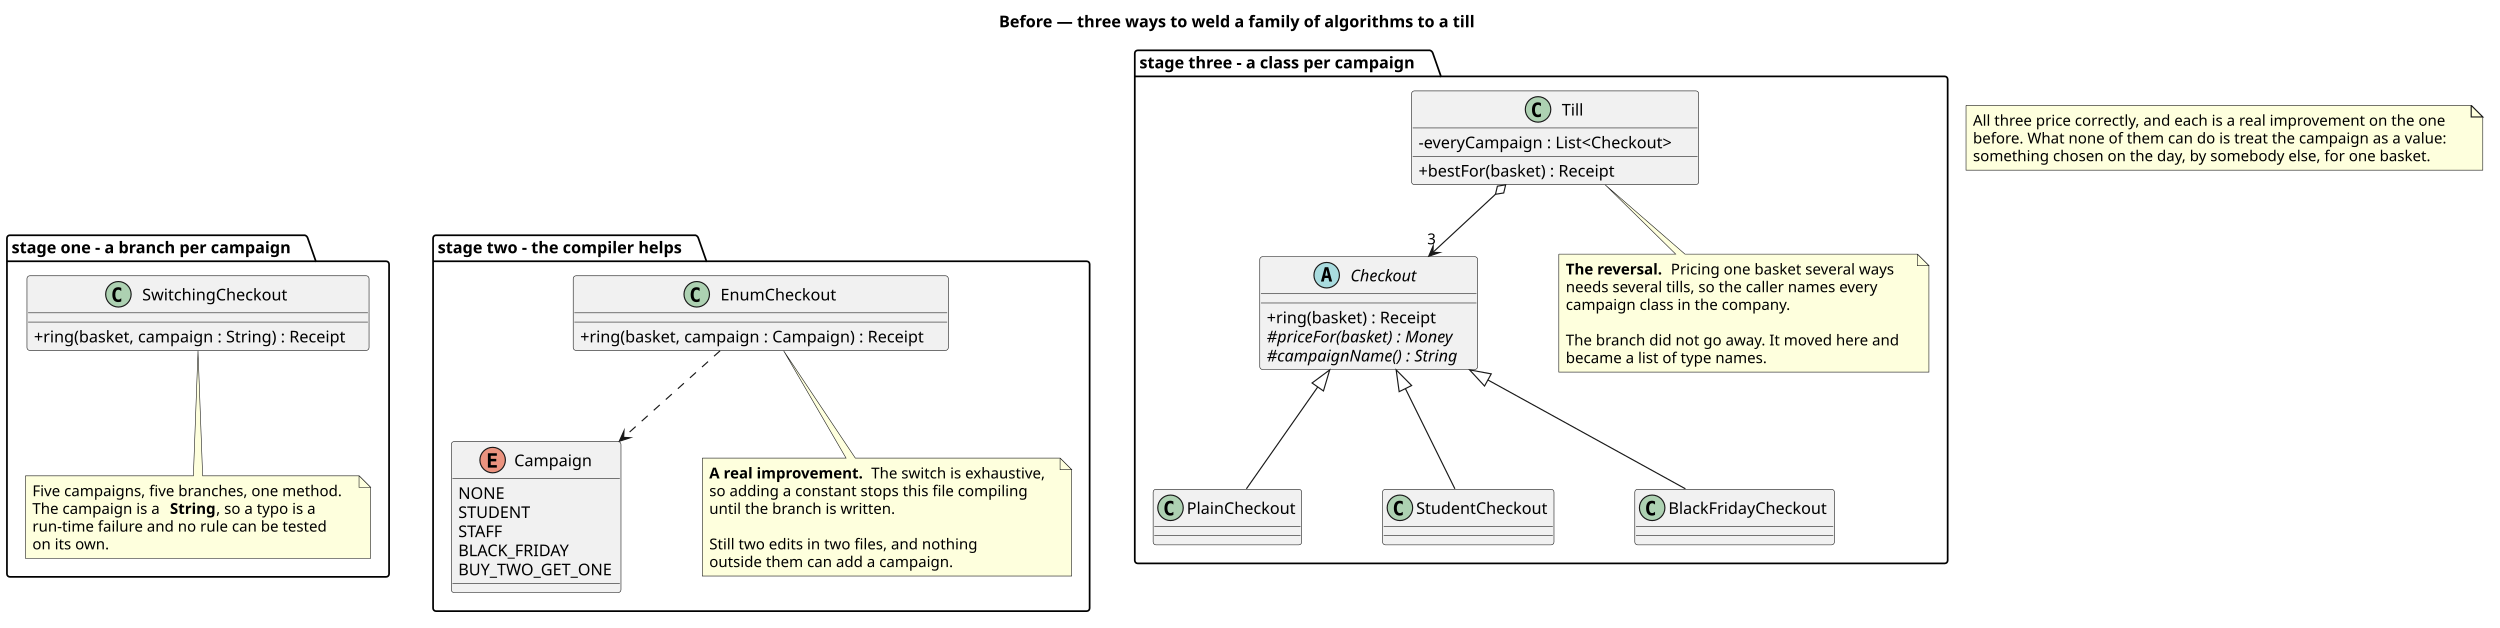
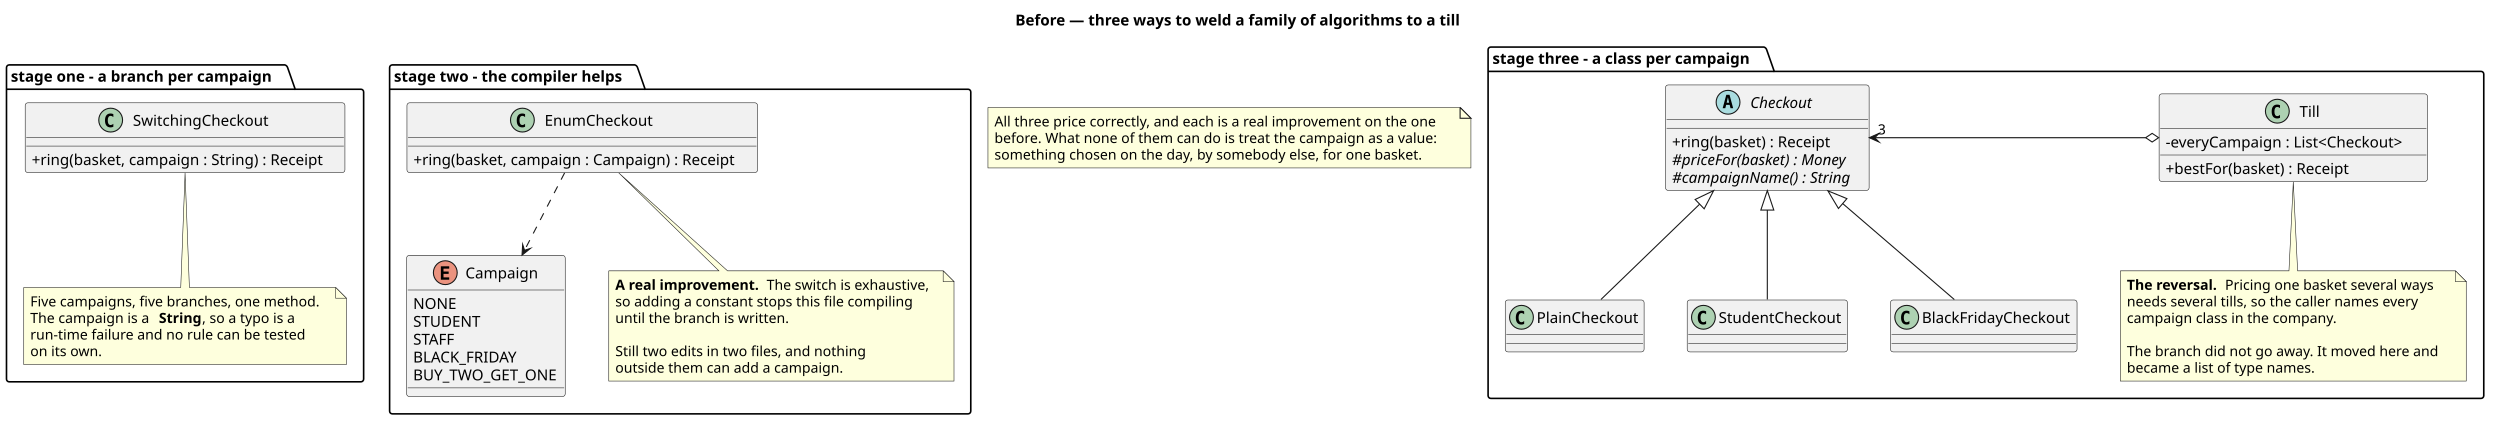
- <svg xmlns="http://www.w3.org/2000/svg" contentStyleType="text/css" data-diagram-type="CLASS" height="542px" preserveAspectRatio="none" style="width:2159px;height:542px;background:#FFFFFF;" version="1.1" viewBox="0 0 2159 542" width="2159px" zoomAndPan="magnify">
+ <svg xmlns="http://www.w3.org/2000/svg" contentStyleType="text/css" data-diagram-type="CLASS" height="397px" preserveAspectRatio="none" style="width:2310px;height:397px;background:#FFFFFF;" version="1.1" viewBox="0 0 2310 397" width="2310px" zoomAndPan="magnify">
  <defs />
  <g>
    <g class="title" data-source-line="11">
-       <text fill="#000000" font-family="sans-serif" font-size="14" font-weight="700" lengthAdjust="spacing" textLength="426.727" x="862.704" y="23.535">Before — three ways to weld a family of algorithms to a till</text>
+       <text fill="#000000" font-family="sans-serif" font-size="14" font-weight="700" lengthAdjust="spacing" textLength="426.727" x="938.137" y="23.535">Before — three ways to weld a family of algorithms to a till</text>
    </g>
    <g class="cluster" data-qualified-name="stage one - a branch per campaign" data-source-line="13" id="ent0001">
-       <path d="M8.5,203.148 L263.257,203.148 A3.75,3.75 0 0 1 265.757,205.648 L272.757,225.637 L333.5,225.637 A2.5,2.5 0 0 1 336,228.137 L336,495.668 A2.5,2.5 0 0 1 333.5,498.168 L8.5,498.168 A2.5,2.5 0 0 1 6,495.668 L6,205.648 A2.5,2.5 0 0 1 8.5,203.148" fill="none" style="stroke:#000000;stroke-width:1.5;" />
-       <line style="stroke:#000000;stroke-width:1.5;" x1="6" x2="272.757" y1="225.637" y2="225.637" />
-       <text fill="#000000" font-family="sans-serif" font-size="14" font-weight="700" lengthAdjust="spacing" textLength="253.757" x="10" y="218.683">stage one - a branch per campaign</text>
+       <path d="M8.5,59.978 L263.257,59.978 A3.75,3.75 0 0 1 265.757,62.478 L272.757,82.467 L333.5,82.467 A2.5,2.5 0 0 1 336,84.967 L336,350.298 A2.5,2.5 0 0 1 333.5,352.798 L8.5,352.798 A2.5,2.5 0 0 1 6,350.298 L6,62.478 A2.5,2.5 0 0 1 8.5,59.978" fill="none" style="stroke:#000000;stroke-width:1.5;" />
+       <line style="stroke:#000000;stroke-width:1.5;" x1="6" x2="272.757" y1="82.467" y2="82.467" />
+       <text fill="#000000" font-family="sans-serif" font-size="14" font-weight="700" lengthAdjust="spacing" textLength="253.757" x="10" y="75.513">stage one - a branch per campaign</text>
    </g>
    <g class="cluster" data-qualified-name="stage two - the compiler helps" data-source-line="25" id="ent0006">
-       <path d="M376.5,203.148 L600.598,203.148 A3.75,3.75 0 0 1 603.098,205.648 L610.098,225.637 L938.5,225.637 A2.5,2.5 0 0 1 941,228.137 L941,525.268 A2.5,2.5 0 0 1 938.5,527.768 L376.5,527.768 A2.5,2.5 0 0 1 374,525.268 L374,205.648 A2.5,2.5 0 0 1 376.5,203.148" fill="none" style="stroke:#000000;stroke-width:1.5;" />
-       <line style="stroke:#000000;stroke-width:1.5;" x1="374" x2="610.098" y1="225.637" y2="225.637" />
-       <text fill="#000000" font-family="sans-serif" font-size="14" font-weight="700" lengthAdjust="spacing" textLength="223.098" x="378" y="218.683">stage two - the compiler helps</text>
+       <path d="M362.5,59.978 L586.598,59.978 A3.75,3.75 0 0 1 589.098,62.478 L596.098,82.467 L894.5,82.467 A2.5,2.5 0 0 1 897,84.967 L897,379.898 A2.5,2.5 0 0 1 894.5,382.398 L362.5,382.398 A2.5,2.5 0 0 1 360,379.898 L360,62.478 A2.5,2.5 0 0 1 362.5,59.978" fill="none" style="stroke:#000000;stroke-width:1.5;" />
+       <line style="stroke:#000000;stroke-width:1.5;" x1="360" x2="596.098" y1="82.467" y2="82.467" />
+       <text fill="#000000" font-family="sans-serif" font-size="14" font-weight="700" lengthAdjust="spacing" textLength="223.098" x="364" y="75.513">stage two - the compiler helps</text>
    </g>
    <g class="cluster" data-qualified-name="stage three - a class per campaign" data-source-line="46" id="ent0012">
-       <path d="M982.5,43.488 L1234.912,43.488 A3.75,3.75 0 0 1 1237.412,45.988 L1244.412,65.977 L1679.5,65.977 A2.5,2.5 0 0 1 1682,68.477 L1682,484.048 A2.5,2.5 0 0 1 1679.5,486.548 L982.5,486.548 A2.5,2.5 0 0 1 980,484.048 L980,45.988 A2.5,2.5 0 0 1 982.5,43.488" fill="none" style="stroke:#000000;stroke-width:1.5;" />
-       <line style="stroke:#000000;stroke-width:1.5;" x1="980" x2="1244.412" y1="65.977" y2="65.977" />
-       <text fill="#000000" font-family="sans-serif" font-size="14" font-weight="700" lengthAdjust="spacing" textLength="251.412" x="984" y="59.023">stage three - a class per campaign</text>
+       <path d="M1377.5,43.488 L1629.912,43.488 A3.75,3.75 0 0 1 1632.412,45.988 L1639.412,65.977 L2292.5,65.977 A2.5,2.5 0 0 1 2295,68.477 L2295,365.608 A2.5,2.5 0 0 1 2292.5,368.108 L1377.5,368.108 A2.5,2.5 0 0 1 1375,365.608 L1375,45.988 A2.5,2.5 0 0 1 1377.5,43.488" fill="none" style="stroke:#000000;stroke-width:1.5;" />
+       <line style="stroke:#000000;stroke-width:1.5;" x1="1375" x2="1639.412" y1="65.977" y2="65.977" />
+       <text fill="#000000" font-family="sans-serif" font-size="14" font-weight="700" lengthAdjust="spacing" textLength="251.412" x="1379" y="59.023">stage three - a class per campaign</text>
    </g>
    <g class="entity" data-qualified-name="stage one - a branch per campaign.SwitchingCheckout" data-source-line="14" id="ent0002">
-       <rect fill="#F1F1F1" height="64.488" rx="2.5" ry="2.5" style="stroke:#181818;stroke-width:0.5;" width="295.432" x="23.28" y="238.148" />
-       <ellipse cx="102.252" cy="254.148" fill="#ADD1B2" rx="11" ry="11" style="stroke:#181818;stroke-width:1;" />
-       <path d="M104.725,260.291 Q104.144,260.59 103.505,260.74 Q102.866,260.889 102.16,260.889 Q99.653,260.889 98.334,259.237 Q97.014,257.585 97.014,254.464 Q97.014,251.335 98.334,249.683 Q99.653,248.031 102.16,248.031 Q102.866,248.031 103.513,248.18 Q104.161,248.33 104.725,248.629 L104.725,251.351 Q104.094,250.77 103.501,250.501 Q102.907,250.231 102.277,250.231 Q100.932,250.231 100.247,251.298 Q99.562,252.364 99.562,254.464 Q99.562,256.556 100.247,257.623 Q100.932,258.689 102.277,258.689 Q102.907,258.689 103.501,258.42 Q104.094,258.15 104.725,257.569 Z " fill="#000000" />
-       <text fill="#000000" font-family="sans-serif" font-size="14" lengthAdjust="spacing" textLength="128.987" x="122.752" y="259.439">SwitchingCheckout</text>
-       <line style="stroke:#181818;stroke-width:0.5;" x1="24.28" x2="317.712" y1="270.148" y2="270.148" />
-       <line style="stroke:#181818;stroke-width:0.5;" x1="24.28" x2="317.712" y1="278.148" y2="278.148" />
-       <text fill="#000000" font-family="sans-serif" font-size="14" lengthAdjust="spacing" textLength="283.432" x="29.28" y="295.683">+ring(basket, campaign : String) : Receipt</text>
+       <rect fill="#F1F1F1" height="64.488" rx="2.5" ry="2.5" style="stroke:#181818;stroke-width:0.5;" width="295.432" x="23.28" y="94.978" />
+       <ellipse cx="102.252" cy="110.978" fill="#ADD1B2" rx="11" ry="11" style="stroke:#181818;stroke-width:1;" />
+       <path d="M104.725,117.121 Q104.144,117.42 103.505,117.57 Q102.866,117.719 102.16,117.719 Q99.653,117.719 98.334,116.067 Q97.014,114.415 97.014,111.294 Q97.014,108.165 98.334,106.513 Q99.653,104.861 102.16,104.861 Q102.866,104.861 103.513,105.01 Q104.161,105.16 104.725,105.459 L104.725,108.181 Q104.094,107.6 103.501,107.331 Q102.907,107.061 102.277,107.061 Q100.932,107.061 100.247,108.127 Q99.562,109.194 99.562,111.294 Q99.562,113.386 100.247,114.453 Q100.932,115.519 102.277,115.519 Q102.907,115.519 103.501,115.249 Q104.094,114.98 104.725,114.399 Z " fill="#000000" />
+       <text fill="#000000" font-family="sans-serif" font-size="14" lengthAdjust="spacing" textLength="128.987" x="122.752" y="116.269">SwitchingCheckout</text>
+       <line style="stroke:#181818;stroke-width:0.5;" x1="24.28" x2="317.712" y1="126.978" y2="126.978" />
+       <line style="stroke:#181818;stroke-width:0.5;" x1="24.28" x2="317.712" y1="134.978" y2="134.978" />
+       <text fill="#000000" font-family="sans-serif" font-size="14" lengthAdjust="spacing" textLength="283.432" x="29.28" y="152.513">+ring(basket, campaign : String) : Receipt</text>
    </g>
    <g class="entity" data-qualified-name="stage one - a branch per campaign.GMN3" data-source-line="18" id="ent0004">
-       <path d="M21.94,410.928 L21.94,482.171 A0,0 0 0 0 21.94,482.171 L320.066,482.171 A0,0 0 0 0 320.066,482.171 L320.066,420.928 L310.066,410.928 L175,410.928 L171,302.928 L167,410.928 L21.94,410.928 A0,0 0 0 0 21.94,410.928" fill="#FEFFDD" style="stroke:#181818;stroke-width:0.5;" />
-       <path d="M310.066,410.928 L310.066,420.928 L320.066,420.928 L310.066,410.928" fill="#FEFFDD" style="stroke:#181818;stroke-width:0.5;" />
-       <text fill="#000000" font-family="sans-serif" font-size="13" lengthAdjust="spacing" textLength="277.126" x="27.94" y="428.497">Five campaigns, five branches, one method.</text>
-       <text fill="#000000" font-family="sans-serif" font-size="13" lengthAdjust="spacing" textLength="114.702" x="27.94" y="443.807">The campaign is a</text>
-       <text fill="#000000" font-family="sans-serif" font-size="13" font-weight="700" lengthAdjust="spacing" textLength="39.946" x="146.755" y="443.807">String</text>
-       <text fill="#000000" font-family="sans-serif" font-size="13" lengthAdjust="spacing" textLength="91.857" x="186.701" y="443.807">, so a typo is a</text>
-       <text fill="#000000" font-family="sans-serif" font-size="13" lengthAdjust="spacing" textLength="266.094" x="27.94" y="459.118">run-time failure and no rule can be tested</text>
-       <text fill="#000000" font-family="sans-serif" font-size="13" lengthAdjust="spacing" textLength="69.71" x="27.94" y="474.428">on its own.</text>
+       <path d="M21.94,265.558 L21.94,336.8 A0,0 0 0 0 21.94,336.8 L320.066,336.8 A0,0 0 0 0 320.066,336.8 L320.066,275.558 L310.066,265.558 L175,265.558 L171,159.768 L167,265.558 L21.94,265.558 A0,0 0 0 0 21.94,265.558" fill="#FEFFDD" style="stroke:#181818;stroke-width:0.5;" />
+       <path d="M310.066,265.558 L310.066,275.558 L320.066,275.558 L310.066,265.558" fill="#FEFFDD" style="stroke:#181818;stroke-width:0.5;" />
+       <text fill="#000000" font-family="sans-serif" font-size="13" lengthAdjust="spacing" textLength="277.126" x="27.94" y="283.127">Five campaigns, five branches, one method.</text>
+       <text fill="#000000" font-family="sans-serif" font-size="13" lengthAdjust="spacing" textLength="114.702" x="27.94" y="298.437">The campaign is a</text>
+       <text fill="#000000" font-family="sans-serif" font-size="13" font-weight="700" lengthAdjust="spacing" textLength="39.946" x="146.755" y="298.437">String</text>
+       <text fill="#000000" font-family="sans-serif" font-size="13" lengthAdjust="spacing" textLength="91.857" x="186.701" y="298.437">, so a typo is a</text>
+       <text fill="#000000" font-family="sans-serif" font-size="13" lengthAdjust="spacing" textLength="266.094" x="27.94" y="313.748">run-time failure and no rule can be tested</text>
+       <text fill="#000000" font-family="sans-serif" font-size="13" lengthAdjust="spacing" textLength="69.71" x="27.94" y="329.058">on its own.</text>
    </g>
    <g class="entity" data-qualified-name="stage two - the compiler helps.Campaign" data-source-line="26" id="ent0007">
-       <rect fill="#F1F1F1" height="130.441" rx="2.5" ry="2.5" style="stroke:#181818;stroke-width:0.5;" width="146.545" x="389.73" y="381.328" />
-       <ellipse cx="425.452" cy="397.328" fill="#EB937F" rx="11" ry="11" style="stroke:#181818;stroke-width:1;" />
-       <path d="M429.066,403.828 L421.346,403.828 L421.346,391.435 L429.066,391.435 L429.066,393.593 L423.795,393.593 L423.795,396.266 L428.568,396.266 L428.568,398.425 L423.795,398.425 L423.795,401.67 L429.066,401.67 Z " fill="#000000" />
-       <text fill="#000000" font-family="sans-serif" font-size="14" lengthAdjust="spacing" textLength="68.496" x="444.057" y="402.619">Campaign</text>
-       <line style="stroke:#181818;stroke-width:0.5;" x1="390.73" x2="535.275" y1="413.328" y2="413.328" />
-       <text fill="#000000" font-family="sans-serif" font-size="14" lengthAdjust="spacing" textLength="39.149" x="395.73" y="430.863">NONE</text>
-       <text fill="#000000" font-family="sans-serif" font-size="14" lengthAdjust="spacing" textLength="63.362" x="395.73" y="447.352">STUDENT</text>
-       <text fill="#000000" font-family="sans-serif" font-size="14" lengthAdjust="spacing" textLength="41.063" x="395.73" y="463.84">STAFF</text>
-       <text fill="#000000" font-family="sans-serif" font-size="14" lengthAdjust="spacing" textLength="100.263" x="395.73" y="480.328">BLACK_FRIDAY</text>
-       <text fill="#000000" font-family="sans-serif" font-size="14" lengthAdjust="spacing" textLength="134.545" x="395.73" y="496.817">BUY_TWO_GET_ONE</text>
-       <line style="stroke:#181818;stroke-width:0.5;" x1="390.73" x2="535.275" y1="503.77" y2="503.77" />
+       <rect fill="#F1F1F1" height="130.441" rx="2.5" ry="2.5" style="stroke:#181818;stroke-width:0.5;" width="146.545" x="375.73" y="235.958" />
+       <ellipse cx="411.452" cy="251.958" fill="#EB937F" rx="11" ry="11" style="stroke:#181818;stroke-width:1;" />
+       <path d="M415.066,258.458 L407.346,258.458 L407.346,246.065 L415.066,246.065 L415.066,248.223 L409.795,248.223 L409.795,250.896 L414.568,250.896 L414.568,253.054 L409.795,253.054 L409.795,256.3 L415.066,256.3 Z " fill="#000000" />
+       <text fill="#000000" font-family="sans-serif" font-size="14" lengthAdjust="spacing" textLength="68.496" x="430.057" y="257.249">Campaign</text>
+       <line style="stroke:#181818;stroke-width:0.5;" x1="376.73" x2="521.275" y1="267.958" y2="267.958" />
+       <text fill="#000000" font-family="sans-serif" font-size="14" lengthAdjust="spacing" textLength="39.149" x="381.73" y="285.493">NONE</text>
+       <text fill="#000000" font-family="sans-serif" font-size="14" lengthAdjust="spacing" textLength="63.362" x="381.73" y="301.982">STUDENT</text>
+       <text fill="#000000" font-family="sans-serif" font-size="14" lengthAdjust="spacing" textLength="41.063" x="381.73" y="318.47">STAFF</text>
+       <text fill="#000000" font-family="sans-serif" font-size="14" lengthAdjust="spacing" textLength="100.263" x="381.73" y="334.958">BLACK_FRIDAY</text>
+       <text fill="#000000" font-family="sans-serif" font-size="14" lengthAdjust="spacing" textLength="134.545" x="381.73" y="351.447">BUY_TWO_GET_ONE</text>
+       <line style="stroke:#181818;stroke-width:0.5;" x1="376.73" x2="521.275" y1="358.4" y2="358.4" />
    </g>
    <g class="entity" data-qualified-name="stage two - the compiler helps.EnumCheckout" data-source-line="33" id="ent0008">
-       <rect fill="#F1F1F1" height="64.488" rx="2.5" ry="2.5" style="stroke:#181818;stroke-width:0.5;" width="323.958" x="495.02" y="238.148" />
-       <ellipse cx="601.705" cy="254.148" fill="#ADD1B2" rx="11" ry="11" style="stroke:#181818;stroke-width:1;" />
-       <path d="M604.178,260.291 Q603.597,260.59 602.958,260.74 Q602.319,260.889 601.613,260.889 Q599.106,260.889 597.787,259.237 Q596.467,257.585 596.467,254.464 Q596.467,251.335 597.787,249.683 Q599.106,248.031 601.613,248.031 Q602.319,248.031 602.966,248.18 Q603.614,248.33 604.178,248.629 L604.178,251.351 Q603.547,250.77 602.954,250.501 Q602.36,250.231 601.73,250.231 Q600.385,250.231 599.7,251.298 Q599.015,252.364 599.015,254.464 Q599.015,256.556 599.7,257.623 Q600.385,258.689 601.73,258.689 Q602.36,258.689 602.954,258.42 Q603.547,258.15 604.178,257.569 Z " fill="#000000" />
-       <text fill="#000000" font-family="sans-serif" font-size="14" lengthAdjust="spacing" textLength="102.088" x="622.205" y="259.439">EnumCheckout</text>
-       <line style="stroke:#181818;stroke-width:0.5;" x1="496.02" x2="817.978" y1="270.148" y2="270.148" />
-       <line style="stroke:#181818;stroke-width:0.5;" x1="496.02" x2="817.978" y1="278.148" y2="278.148" />
-       <text fill="#000000" font-family="sans-serif" font-size="14" lengthAdjust="spacing" textLength="311.958" x="501.02" y="295.683">+ring(basket, campaign : Campaign) : Receipt</text>
+       <rect fill="#F1F1F1" height="64.488" rx="2.5" ry="2.5" style="stroke:#181818;stroke-width:0.5;" width="323.958" x="376.02" y="94.978" />
+       <ellipse cx="482.705" cy="110.978" fill="#ADD1B2" rx="11" ry="11" style="stroke:#181818;stroke-width:1;" />
+       <path d="M485.178,117.121 Q484.597,117.42 483.958,117.57 Q483.319,117.719 482.613,117.719 Q480.106,117.719 478.787,116.067 Q477.467,114.415 477.467,111.294 Q477.467,108.165 478.787,106.513 Q480.106,104.861 482.613,104.861 Q483.319,104.861 483.966,105.01 Q484.614,105.16 485.178,105.459 L485.178,108.181 Q484.547,107.6 483.954,107.331 Q483.36,107.061 482.729,107.061 Q481.385,107.061 480.7,108.127 Q480.015,109.194 480.015,111.294 Q480.015,113.386 480.7,114.453 Q481.385,115.519 482.729,115.519 Q483.36,115.519 483.954,115.249 Q484.547,114.98 485.178,114.399 Z " fill="#000000" />
+       <text fill="#000000" font-family="sans-serif" font-size="14" lengthAdjust="spacing" textLength="102.088" x="503.205" y="116.269">EnumCheckout</text>
+       <line style="stroke:#181818;stroke-width:0.5;" x1="377.02" x2="698.978" y1="126.978" y2="126.978" />
+       <line style="stroke:#181818;stroke-width:0.5;" x1="377.02" x2="698.978" y1="134.978" y2="134.978" />
+       <text fill="#000000" font-family="sans-serif" font-size="14" lengthAdjust="spacing" textLength="311.958" x="382.02" y="152.513">+ring(basket, campaign : Campaign) : Receipt</text>
    </g>
    <g class="entity" data-qualified-name="stage two - the compiler helps.GMN9" data-source-line="37" id="ent0010">
-       <path d="M606.5,395.618 L606.5,497.482 A0,0 0 0 0 606.5,497.482 L925.491,497.482 A0,0 0 0 0 925.491,497.482 L925.491,405.618 L915.491,395.618 L738.65,395.618 L676.74,302.928 L730.65,395.618 L606.5,395.618 A0,0 0 0 0 606.5,395.618" fill="#FEFFDD" style="stroke:#181818;stroke-width:0.5;" />
-       <path d="M915.491,395.618 L915.491,405.618 L925.491,405.618 L915.491,395.618" fill="#FEFFDD" style="stroke:#181818;stroke-width:0.5;" />
-       <text fill="#000000" font-family="sans-serif" font-size="13" font-weight="700" lengthAdjust="spacing" textLength="135.77" x="612.5" y="413.187">A real improvement.</text>
-       <text fill="#000000" font-family="sans-serif" font-size="13" lengthAdjust="spacing" textLength="158.107" x="752.383" y="413.187">The switch is exhaustive,</text>
-       <text fill="#000000" font-family="sans-serif" font-size="13" lengthAdjust="spacing" textLength="287.917" x="612.5" y="428.497">so adding a constant stops this file compiling</text>
-       <text fill="#000000" font-family="sans-serif" font-size="13" lengthAdjust="spacing" textLength="167.242" x="612.5" y="443.808">until the branch is written.</text>
-       <text fill="#000000" font-family="sans-serif" font-size="13" lengthAdjust="spacing" textLength="4.113" x="612.5" y="459.118"> </text>
-       <text fill="#000000" font-family="sans-serif" font-size="13" lengthAdjust="spacing" textLength="242.779" x="612.5" y="474.429">Still two edits in two files, and nothing</text>
-       <text fill="#000000" font-family="sans-serif" font-size="13" lengthAdjust="spacing" textLength="217.61" x="612.5" y="489.739">outside them can add a campaign.</text>
+       <path d="M562.5,250.248 L562.5,352.112 A0,0 0 0 0 562.5,352.112 L881.491,352.112 A0,0 0 0 0 881.491,352.112 L881.491,260.248 L871.491,250.248 L672.24,250.248 L571.75,159.768 L664.24,250.248 L562.5,250.248 A0,0 0 0 0 562.5,250.248" fill="#FEFFDD" style="stroke:#181818;stroke-width:0.5;" />
+       <path d="M871.491,250.248 L871.491,260.248 L881.491,260.248 L871.491,250.248" fill="#FEFFDD" style="stroke:#181818;stroke-width:0.5;" />
+       <text fill="#000000" font-family="sans-serif" font-size="13" font-weight="700" lengthAdjust="spacing" textLength="135.77" x="568.5" y="267.817">A real improvement.</text>
+       <text fill="#000000" font-family="sans-serif" font-size="13" lengthAdjust="spacing" textLength="158.107" x="708.383" y="267.817">The switch is exhaustive,</text>
+       <text fill="#000000" font-family="sans-serif" font-size="13" lengthAdjust="spacing" textLength="287.917" x="568.5" y="283.127">so adding a constant stops this file compiling</text>
+       <text fill="#000000" font-family="sans-serif" font-size="13" lengthAdjust="spacing" textLength="167.242" x="568.5" y="298.438">until the branch is written.</text>
+       <text fill="#000000" font-family="sans-serif" font-size="13" lengthAdjust="spacing" textLength="4.113" x="568.5" y="313.748"> </text>
+       <text fill="#000000" font-family="sans-serif" font-size="13" lengthAdjust="spacing" textLength="242.779" x="568.5" y="329.059">Still two edits in two files, and nothing</text>
+       <text fill="#000000" font-family="sans-serif" font-size="13" lengthAdjust="spacing" textLength="217.61" x="568.5" y="344.369">outside them can add a campaign.</text>
    </g>
    <g class="entity" data-qualified-name="stage three - a class per campaign.Checkout" data-source-line="47" id="ent0013">
-       <rect fill="#F1F1F1" height="97.465" rx="2.5" ry="2.5" style="stroke:#181818;stroke-width:0.5;" width="188.142" x="1087.93" y="221.658" />
-       <ellipse cx="1145.724" cy="237.658" fill="#A9DCDF" rx="11" ry="11" style="stroke:#181818;stroke-width:1;" />
-       <path d="M1145.588,233.006 L1144.434,238.078 L1146.75,238.078 Z M1144.094,230.765 L1147.09,230.765 L1150.435,243.158 L1147.987,243.158 L1147.223,240.095 L1143.944,240.095 L1143.197,243.158 L1140.748,243.158 Z " fill="#000000" />
-       <text fill="#000000" font-family="sans-serif" font-size="14" font-style="italic" lengthAdjust="spacing" textLength="64.053" x="1166.224" y="242.949">Checkout</text>
-       <line style="stroke:#181818;stroke-width:0.5;" x1="1088.93" x2="1275.072" y1="253.658" y2="253.658" />
-       <line style="stroke:#181818;stroke-width:0.5;" x1="1088.93" x2="1275.072" y1="261.658" y2="261.658" />
-       <text fill="#000000" font-family="sans-serif" font-size="14" lengthAdjust="spacing" textLength="155.333" x="1093.93" y="279.193">+ring(basket) : Receipt</text>
-       <text fill="#000000" font-family="sans-serif" font-size="14" font-style="italic" lengthAdjust="spacing" textLength="175.998" x="1093.93" y="295.682">#priceFor(basket) : Money</text>
-       <text fill="#000000" font-family="sans-serif" font-size="14" font-style="italic" lengthAdjust="spacing" textLength="176.142" x="1093.93" y="312.17">#campaignName() : String</text>
+       <rect fill="#F1F1F1" height="97.465" rx="2.5" ry="2.5" style="stroke:#181818;stroke-width:0.5;" width="188.142" x="1538.93" y="78.488" />
+       <ellipse cx="1596.724" cy="94.488" fill="#A9DCDF" rx="11" ry="11" style="stroke:#181818;stroke-width:1;" />
+       <path d="M1596.588,89.836 L1595.434,94.908 L1597.75,94.908 Z M1595.094,87.595 L1598.09,87.595 L1601.435,99.988 L1598.987,99.988 L1598.223,96.925 L1594.944,96.925 L1594.197,99.988 L1591.748,99.988 Z " fill="#000000" />
+       <text fill="#000000" font-family="sans-serif" font-size="14" font-style="italic" lengthAdjust="spacing" textLength="64.053" x="1617.224" y="99.779">Checkout</text>
+       <line style="stroke:#181818;stroke-width:0.5;" x1="1539.93" x2="1726.072" y1="110.488" y2="110.488" />
+       <line style="stroke:#181818;stroke-width:0.5;" x1="1539.93" x2="1726.072" y1="118.488" y2="118.488" />
+       <text fill="#000000" font-family="sans-serif" font-size="14" lengthAdjust="spacing" textLength="155.333" x="1544.93" y="136.023">+ring(basket) : Receipt</text>
+       <text fill="#000000" font-family="sans-serif" font-size="14" font-style="italic" lengthAdjust="spacing" textLength="175.998" x="1544.93" y="152.512">#priceFor(basket) : Money</text>
+       <text fill="#000000" font-family="sans-serif" font-size="14" font-style="italic" lengthAdjust="spacing" textLength="176.142" x="1544.93" y="169">#campaignName() : String</text>
    </g>
    <g class="entity" data-qualified-name="stage three - a class per campaign.PlainCheckout" data-source-line="52" id="ent0014">
-       <rect fill="#F1F1F1" height="48" rx="2.5" ry="2.5" style="stroke:#181818;stroke-width:0.5;" width="128.305" x="995.85" y="422.548" />
-       <ellipse cx="1010.85" cy="438.548" fill="#ADD1B2" rx="11" ry="11" style="stroke:#181818;stroke-width:1;" />
-       <path d="M1013.323,444.691 Q1012.742,444.99 1012.103,445.14 Q1011.464,445.289 1010.758,445.289 Q1008.251,445.289 1006.932,443.637 Q1005.612,441.985 1005.612,438.864 Q1005.612,435.735 1006.932,434.083 Q1008.251,432.431 1010.758,432.431 Q1011.464,432.431 1012.111,432.58 Q1012.759,432.73 1013.323,433.029 L1013.323,435.751 Q1012.692,435.17 1012.099,434.901 Q1011.505,434.631 1010.874,434.631 Q1009.53,434.631 1008.845,435.697 Q1008.16,436.764 1008.16,438.864 Q1008.16,440.956 1008.845,442.023 Q1009.53,443.089 1010.874,443.089 Q1011.505,443.089 1012.099,442.82 Q1012.692,442.55 1013.323,441.969 Z " fill="#000000" />
-       <text fill="#000000" font-family="sans-serif" font-size="14" lengthAdjust="spacing" textLength="96.305" x="1024.85" y="443.839">PlainCheckout</text>
-       <line style="stroke:#181818;stroke-width:0.5;" x1="996.85" x2="1123.155" y1="454.548" y2="454.548" />
-       <line style="stroke:#181818;stroke-width:0.5;" x1="996.85" x2="1123.155" y1="462.548" y2="462.548" />
+       <rect fill="#F1F1F1" height="48" rx="2.5" ry="2.5" style="stroke:#181818;stroke-width:0.5;" width="128.305" x="1390.85" y="277.178" />
+       <ellipse cx="1405.85" cy="293.178" fill="#ADD1B2" rx="11" ry="11" style="stroke:#181818;stroke-width:1;" />
+       <path d="M1408.323,299.321 Q1407.742,299.62 1407.103,299.77 Q1406.464,299.919 1405.758,299.919 Q1403.251,299.919 1401.931,298.267 Q1400.612,296.615 1400.612,293.494 Q1400.612,290.365 1401.931,288.713 Q1403.251,287.061 1405.758,287.061 Q1406.464,287.061 1407.111,287.211 Q1407.759,287.36 1408.323,287.659 L1408.323,290.381 Q1407.692,289.8 1407.099,289.531 Q1406.505,289.261 1405.874,289.261 Q1404.53,289.261 1403.845,290.327 Q1403.16,291.394 1403.16,293.494 Q1403.16,295.586 1403.845,296.653 Q1404.53,297.719 1405.874,297.719 Q1406.505,297.719 1407.099,297.45 Q1407.692,297.18 1408.323,296.599 Z " fill="#000000" />
+       <text fill="#000000" font-family="sans-serif" font-size="14" lengthAdjust="spacing" textLength="96.305" x="1419.85" y="298.469">PlainCheckout</text>
+       <line style="stroke:#181818;stroke-width:0.5;" x1="1391.85" x2="1518.155" y1="309.178" y2="309.178" />
+       <line style="stroke:#181818;stroke-width:0.5;" x1="1391.85" x2="1518.155" y1="317.178" y2="317.178" />
    </g>
    <g class="entity" data-qualified-name="stage three - a class per campaign.StudentCheckout" data-source-line="53" id="ent0015">
-       <rect fill="#F1F1F1" height="48" rx="2.5" ry="2.5" style="stroke:#181818;stroke-width:0.5;" width="148.054" x="1193.97" y="422.548" />
-       <ellipse cx="1208.97" cy="438.548" fill="#ADD1B2" rx="11" ry="11" style="stroke:#181818;stroke-width:1;" />
-       <path d="M1211.443,444.691 Q1210.862,444.99 1210.223,445.14 Q1209.584,445.289 1208.878,445.289 Q1206.371,445.289 1205.052,443.637 Q1203.732,441.985 1203.732,438.864 Q1203.732,435.735 1205.052,434.083 Q1206.371,432.431 1208.878,432.431 Q1209.584,432.431 1210.231,432.58 Q1210.879,432.73 1211.443,433.029 L1211.443,435.751 Q1210.812,435.17 1210.219,434.901 Q1209.625,434.631 1208.994,434.631 Q1207.65,434.631 1206.965,435.697 Q1206.28,436.764 1206.28,438.864 Q1206.28,440.956 1206.965,442.023 Q1207.65,443.089 1208.994,443.089 Q1209.625,443.089 1210.219,442.82 Q1210.812,442.55 1211.443,441.969 Z " fill="#000000" />
-       <text fill="#000000" font-family="sans-serif" font-size="14" lengthAdjust="spacing" textLength="116.054" x="1222.97" y="443.839">StudentCheckout</text>
-       <line style="stroke:#181818;stroke-width:0.5;" x1="1194.97" x2="1341.024" y1="454.548" y2="454.548" />
-       <line style="stroke:#181818;stroke-width:0.5;" x1="1194.97" x2="1341.024" y1="462.548" y2="462.548" />
+       <rect fill="#F1F1F1" height="48" rx="2.5" ry="2.5" style="stroke:#181818;stroke-width:0.5;" width="148.054" x="1558.97" y="277.178" />
+       <ellipse cx="1573.97" cy="293.178" fill="#ADD1B2" rx="11" ry="11" style="stroke:#181818;stroke-width:1;" />
+       <path d="M1576.443,299.321 Q1575.862,299.62 1575.223,299.77 Q1574.584,299.919 1573.878,299.919 Q1571.371,299.919 1570.052,298.267 Q1568.732,296.615 1568.732,293.494 Q1568.732,290.365 1570.052,288.713 Q1571.371,287.061 1573.878,287.061 Q1574.584,287.061 1575.231,287.211 Q1575.879,287.36 1576.443,287.659 L1576.443,290.381 Q1575.812,289.8 1575.219,289.531 Q1574.625,289.261 1573.994,289.261 Q1572.65,289.261 1571.965,290.327 Q1571.28,291.394 1571.28,293.494 Q1571.28,295.586 1571.965,296.653 Q1572.65,297.719 1573.994,297.719 Q1574.625,297.719 1575.219,297.45 Q1575.812,297.18 1576.443,296.599 Z " fill="#000000" />
+       <text fill="#000000" font-family="sans-serif" font-size="14" lengthAdjust="spacing" textLength="116.054" x="1587.97" y="298.469">StudentCheckout</text>
+       <line style="stroke:#181818;stroke-width:0.5;" x1="1559.97" x2="1706.024" y1="309.178" y2="309.178" />
+       <line style="stroke:#181818;stroke-width:0.5;" x1="1559.97" x2="1706.024" y1="317.178" y2="317.178" />
    </g>
    <g class="entity" data-qualified-name="stage three - a class per campaign.BlackFridayCheckout" data-source-line="54" id="ent0016">
-       <rect fill="#F1F1F1" height="48" rx="2.5" ry="2.5" style="stroke:#181818;stroke-width:0.5;" width="172.376" x="1411.81" y="422.548" />
-       <ellipse cx="1426.81" cy="438.548" fill="#ADD1B2" rx="11" ry="11" style="stroke:#181818;stroke-width:1;" />
-       <path d="M1429.283,444.691 Q1428.702,444.99 1428.063,445.14 Q1427.424,445.289 1426.718,445.289 Q1424.211,445.289 1422.891,443.637 Q1421.572,441.985 1421.572,438.864 Q1421.572,435.735 1422.891,434.083 Q1424.211,432.431 1426.718,432.431 Q1427.424,432.431 1428.071,432.58 Q1428.719,432.73 1429.283,433.029 L1429.283,435.751 Q1428.652,435.17 1428.059,434.901 Q1427.465,434.631 1426.834,434.631 Q1425.49,434.631 1424.805,435.697 Q1424.12,436.764 1424.12,438.864 Q1424.12,440.956 1424.805,442.023 Q1425.49,443.089 1426.834,443.089 Q1427.465,443.089 1428.059,442.82 Q1428.652,442.55 1429.283,441.969 Z " fill="#000000" />
-       <text fill="#000000" font-family="sans-serif" font-size="14" lengthAdjust="spacing" textLength="140.376" x="1440.81" y="443.839">BlackFridayCheckout</text>
-       <line style="stroke:#181818;stroke-width:0.5;" x1="1412.81" x2="1583.186" y1="454.548" y2="454.548" />
-       <line style="stroke:#181818;stroke-width:0.5;" x1="1412.81" x2="1583.186" y1="462.548" y2="462.548" />
+       <rect fill="#F1F1F1" height="48" rx="2.5" ry="2.5" style="stroke:#181818;stroke-width:0.5;" width="172.376" x="1746.81" y="277.178" />
+       <ellipse cx="1761.81" cy="293.178" fill="#ADD1B2" rx="11" ry="11" style="stroke:#181818;stroke-width:1;" />
+       <path d="M1764.283,299.321 Q1763.702,299.62 1763.063,299.77 Q1762.424,299.919 1761.718,299.919 Q1759.211,299.919 1757.891,298.267 Q1756.572,296.615 1756.572,293.494 Q1756.572,290.365 1757.891,288.713 Q1759.211,287.061 1761.718,287.061 Q1762.424,287.061 1763.071,287.211 Q1763.719,287.36 1764.283,287.659 L1764.283,290.381 Q1763.652,289.8 1763.059,289.531 Q1762.465,289.261 1761.834,289.261 Q1760.49,289.261 1759.805,290.327 Q1759.12,291.394 1759.12,293.494 Q1759.12,295.586 1759.805,296.653 Q1760.49,297.719 1761.834,297.719 Q1762.465,297.719 1763.059,297.45 Q1763.652,297.18 1764.283,296.599 Z " fill="#000000" />
+       <text fill="#000000" font-family="sans-serif" font-size="14" lengthAdjust="spacing" textLength="140.376" x="1775.81" y="298.469">BlackFridayCheckout</text>
+       <line style="stroke:#181818;stroke-width:0.5;" x1="1747.81" x2="1918.186" y1="309.178" y2="309.178" />
+       <line style="stroke:#181818;stroke-width:0.5;" x1="1747.81" x2="1918.186" y1="317.178" y2="317.178" />
    </g>
-     <g class="entity" data-qualified-name="stage three - a class per campaign.Spacer1" data-source-line="57" id="ent0019">
-       <rect fill="none" height="42.488" rx="2.5" ry="2.5" style="stroke:none;stroke-width:0.5;" width="12" x="1654" y="425.308" />
-       <line style="stroke:none;stroke-width:0.5;" x1="1655" x2="1665" y1="451.797" y2="451.797" />
-       <line style="stroke:none;stroke-width:0.5;" x1="1655" x2="1665" y1="459.797" y2="459.797" />
+     <g class="entity" data-qualified-name="stage three - a class per campaign.Till" data-source-line="59" id="ent0020">
+       <rect fill="#F1F1F1" height="80.977" rx="2.5" ry="2.5" style="stroke:#181818;stroke-width:0.5;" width="247.97" x="1995.02" y="86.738" />
+       <ellipse cx="2104.258" cy="102.738" fill="#ADD1B2" rx="11" ry="11" style="stroke:#181818;stroke-width:1;" />
+       <path d="M2106.731,108.881 Q2106.15,109.18 2105.511,109.33 Q2104.872,109.479 2104.166,109.479 Q2101.66,109.479 2100.34,107.827 Q2099.02,106.175 2099.02,103.054 Q2099.02,99.925 2100.34,98.273 Q2101.66,96.621 2104.166,96.621 Q2104.872,96.621 2105.519,96.77 Q2106.167,96.92 2106.731,97.219 L2106.731,99.941 Q2106.101,99.36 2105.507,99.091 Q2104.914,98.821 2104.283,98.821 Q2102.938,98.821 2102.253,99.888 Q2101.568,100.954 2101.568,103.054 Q2101.568,105.146 2102.253,106.213 Q2102.938,107.279 2104.283,107.279 Q2104.914,107.279 2105.507,107.01 Q2106.101,106.74 2106.731,106.159 Z " fill="#000000" />
+       <text fill="#000000" font-family="sans-serif" font-size="14" lengthAdjust="spacing" textLength="20.993" x="2124.758" y="108.029">Till</text>
+       <line style="stroke:#181818;stroke-width:0.5;" x1="1996.02" x2="2241.99" y1="118.738" y2="118.738" />
+       <text fill="#000000" font-family="sans-serif" font-size="14" lengthAdjust="spacing" textLength="235.97" x="2001.02" y="136.273">-everyCampaign : List&lt;Checkout&gt;</text>
+       <line style="stroke:#181818;stroke-width:0.5;" x1="1996.02" x2="2241.99" y1="143.227" y2="143.227" />
+       <text fill="#000000" font-family="sans-serif" font-size="14" lengthAdjust="spacing" textLength="178.958" x="2001.02" y="160.762">+bestFor(basket) : Receipt</text>
    </g>
-     <g class="entity" data-qualified-name="stage three - a class per campaign.Till" data-source-line="61" id="ent0022">
-       <rect fill="#F1F1F1" height="80.977" rx="2.5" ry="2.5" style="stroke:#181818;stroke-width:0.5;" width="247.97" x="1219.02" y="78.488" />
-       <ellipse cx="1328.258" cy="94.488" fill="#ADD1B2" rx="11" ry="11" style="stroke:#181818;stroke-width:1;" />
-       <path d="M1330.731,100.631 Q1330.15,100.93 1329.511,101.08 Q1328.872,101.229 1328.167,101.229 Q1325.66,101.229 1324.34,99.577 Q1323.02,97.925 1323.02,94.804 Q1323.02,91.675 1324.34,90.023 Q1325.66,88.371 1328.167,88.371 Q1328.872,88.371 1329.52,88.52 Q1330.167,88.67 1330.731,88.969 L1330.731,91.691 Q1330.101,91.11 1329.507,90.841 Q1328.914,90.571 1328.283,90.571 Q1326.938,90.571 1326.253,91.638 Q1325.568,92.704 1325.568,94.804 Q1325.568,96.896 1326.253,97.963 Q1326.938,99.029 1328.283,99.029 Q1328.914,99.029 1329.507,98.76 Q1330.101,98.49 1330.731,97.909 Z " fill="#000000" />
-       <text fill="#000000" font-family="sans-serif" font-size="14" lengthAdjust="spacing" textLength="20.993" x="1348.758" y="99.779">Till</text>
-       <line style="stroke:#181818;stroke-width:0.5;" x1="1220.02" x2="1465.99" y1="110.488" y2="110.488" />
-       <text fill="#000000" font-family="sans-serif" font-size="14" lengthAdjust="spacing" textLength="235.97" x="1225.02" y="128.023">-everyCampaign : List&lt;Checkout&gt;</text>
-       <line style="stroke:#181818;stroke-width:0.5;" x1="1220.02" x2="1465.99" y1="134.977" y2="134.977" />
-       <text fill="#000000" font-family="sans-serif" font-size="14" lengthAdjust="spacing" textLength="178.958" x="1225.02" y="152.512">+bestFor(basket) : Receipt</text>
+     <g class="entity" data-qualified-name="stage three - a class per campaign.GMN21" data-source-line="64" id="ent0022">
+       <path d="M1959.19,250.248 L1959.19,352.112 A0,0 0 0 0 1959.19,352.112 L2278.809,352.112 A0,0 0 0 0 2278.809,352.112 L2278.809,260.248 L2268.809,250.248 L2123,250.248 L2119,168.108 L2115,250.248 L1959.19,250.248 A0,0 0 0 0 1959.19,250.248" fill="#FEFFDD" style="stroke:#181818;stroke-width:0.5;" />
+       <path d="M2268.809,250.248 L2268.809,260.248 L2278.809,260.248 L2268.809,250.248" fill="#FEFFDD" style="stroke:#181818;stroke-width:0.5;" />
+       <text fill="#000000" font-family="sans-serif" font-size="13" font-weight="700" lengthAdjust="spacing" textLength="86.607" x="1965.19" y="267.817">The reversal.</text>
+       <text fill="#000000" font-family="sans-serif" font-size="13" lengthAdjust="spacing" textLength="199.005" x="2055.911" y="267.817">Pricing one basket several ways</text>
+       <text fill="#000000" font-family="sans-serif" font-size="13" lengthAdjust="spacing" textLength="280.408" x="1965.19" y="283.127">needs several tills, so the caller names every</text>
+       <text fill="#000000" font-family="sans-serif" font-size="13" lengthAdjust="spacing" textLength="201.684" x="1965.19" y="298.438">campaign class in the company.</text>
+       <text fill="#000000" font-family="sans-serif" font-size="13" lengthAdjust="spacing" textLength="4.113" x="1965.19" y="313.748"> </text>
+       <text fill="#000000" font-family="sans-serif" font-size="13" lengthAdjust="spacing" textLength="298.619" x="1965.19" y="329.059">The branch did not go away. It moved here and</text>
+       <text fill="#000000" font-family="sans-serif" font-size="13" lengthAdjust="spacing" textLength="180.603" x="1965.19" y="344.369">became a list of type names.</text>
    </g>
-     <g class="entity" data-qualified-name="stage three - a class per campaign.GMN23" data-source-line="66" id="ent0024">
-       <path d="M1346.19,219.468 L1346.19,321.332 A0,0 0 0 0 1346.19,321.332 L1665.809,321.332 A0,0 0 0 0 1665.809,321.332 L1665.809,229.468 L1655.809,219.468 L1455.14,219.468 L1386.25,159.628 L1447.14,219.468 L1346.19,219.468 A0,0 0 0 0 1346.19,219.468" fill="#FEFFDD" style="stroke:#181818;stroke-width:0.5;" />
-       <path d="M1655.809,219.468 L1655.809,229.468 L1665.809,229.468 L1655.809,219.468" fill="#FEFFDD" style="stroke:#181818;stroke-width:0.5;" />
-       <text fill="#000000" font-family="sans-serif" font-size="13" font-weight="700" lengthAdjust="spacing" textLength="86.607" x="1352.19" y="237.037">The reversal.</text>
-       <text fill="#000000" font-family="sans-serif" font-size="13" lengthAdjust="spacing" textLength="199.005" x="1442.911" y="237.037">Pricing one basket several ways</text>
-       <text fill="#000000" font-family="sans-serif" font-size="13" lengthAdjust="spacing" textLength="280.408" x="1352.19" y="252.347">needs several tills, so the caller names every</text>
-       <text fill="#000000" font-family="sans-serif" font-size="13" lengthAdjust="spacing" textLength="201.684" x="1352.19" y="267.658">campaign class in the company.</text>
-       <text fill="#000000" font-family="sans-serif" font-size="13" lengthAdjust="spacing" textLength="4.113" x="1352.19" y="282.968"> </text>
-       <text fill="#000000" font-family="sans-serif" font-size="13" lengthAdjust="spacing" textLength="298.619" x="1352.19" y="298.279">The branch did not go away. It moved here and</text>
-       <text fill="#000000" font-family="sans-serif" font-size="13" lengthAdjust="spacing" textLength="180.603" x="1352.19" y="313.589">became a list of type names.</text>
-     </g>
-     <g class="entity" data-qualified-name="N1" data-source-line="80" id="ent0028">
-       <path d="M1697.86,91.008 L1697.86,146.94 L2144.134,146.94 L2144.134,101.008 L2134.134,91.008 L1697.86,91.008" fill="#FEFFDD" style="stroke:#181818;stroke-width:0.5;" />
-       <path d="M2134.134,91.008 L2134.134,101.008 L2144.134,101.008 L2134.134,91.008" fill="#FEFFDD" style="stroke:#181818;stroke-width:1;" />
-       <text fill="#000000" font-family="sans-serif" font-size="13" lengthAdjust="spacing" textLength="425.274" x="1703.86" y="108.577">All three price correctly, and each is a real improvement on the one</text>
-       <text fill="#000000" font-family="sans-serif" font-size="13" lengthAdjust="spacing" textLength="423.446" x="1703.86" y="123.887">before. What none of them can do is treat the campaign as a value:</text>
-       <text fill="#000000" font-family="sans-serif" font-size="13" lengthAdjust="spacing" textLength="411.404" x="1703.86" y="139.198">something chosen on the day, by somebody else, for one basket.</text>
+     <g class="entity" data-qualified-name="N1" data-source-line="76" id="ent0024">
+       <path d="M912.86,99.258 L912.86,155.19 L1359.134,155.19 L1359.134,109.258 L1349.134,99.258 L912.86,99.258" fill="#FEFFDD" style="stroke:#181818;stroke-width:0.5;" />
+       <path d="M1349.134,99.258 L1349.134,109.258 L1359.134,109.258 L1349.134,99.258" fill="#FEFFDD" style="stroke:#181818;stroke-width:1;" />
+       <text fill="#000000" font-family="sans-serif" font-size="13" lengthAdjust="spacing" textLength="425.274" x="918.86" y="116.827">All three price correctly, and each is a real improvement on the one</text>
+       <text fill="#000000" font-family="sans-serif" font-size="13" lengthAdjust="spacing" textLength="423.446" x="918.86" y="132.137">before. What none of them can do is treat the campaign as a value:</text>
+       <text fill="#000000" font-family="sans-serif" font-size="13" lengthAdjust="spacing" textLength="411.404" x="918.86" y="147.448">something chosen on the day, by somebody else, for one basket.</text>
    </g>
    <g class="link" data-entity-1="ent0013" data-entity-2="ent0014" data-link-type="extension" data-source-line="55" id="lnk17">
-       <path codeLine="55" d="M1138.01,334.189 C1114.59,367.609 1094.73,395.968 1076.4,422.138" fill="none" id="Checkout-backto-PlainCheckout" style="stroke:#181818;stroke-width:1;" />
-       <polygon fill="none" points="1148.34,319.448,1133.096,330.746,1142.924,337.632,1148.34,319.448" style="stroke:#181818;stroke-width:1;stroke-linejoin:miter;stroke-miterlimit:10;" />
+       <path codeLine="55" d="M1570.475,188.625 C1536.525,221.425 1505.94,250.968 1479.28,276.728" fill="none" id="Checkout-backto-PlainCheckout" style="stroke:#181818;stroke-width:1;" />
+       <polygon fill="none" points="1583.42,176.118,1566.306,184.31,1574.644,192.94,1583.42,176.118" style="stroke:#181818;stroke-width:1;stroke-linejoin:miter;stroke-miterlimit:10;" />
    </g>
    <g class="link" data-entity-1="ent0013" data-entity-2="ent0015" data-link-type="extension" data-source-line="56" id="lnk18">
-       <path codeLine="56" d="M1213.699,335.588 C1230.199,369.008 1243.52,395.968 1256.44,422.138" fill="none" id="Checkout-backto-StudentCheckout" style="stroke:#181818;stroke-width:1;" />
-       <polygon fill="none" points="1205.73,319.448,1208.319,338.245,1219.079,332.932,1205.73,319.448" style="stroke:#181818;stroke-width:1;stroke-linejoin:miter;stroke-miterlimit:10;" />
+       <path codeLine="56" d="M1633,194.118 C1633,226.918 1633,250.968 1633,276.728" fill="none" id="Checkout-backto-StudentCheckout" style="stroke:#181818;stroke-width:1;" />
+       <polygon fill="none" points="1633,176.118,1627,194.118,1639,194.118,1633,176.118" style="stroke:#181818;stroke-width:1;stroke-linejoin:miter;stroke-miterlimit:10;" />
    </g>
-     <g class="link" data-entity-1="ent0013" data-entity-2="ent0016" data-link-type="extension" data-source-line="59" id="lnk21">
-       <path codeLine="59" d="M1284.946,328.134 C1345.606,361.554 1408.04,395.968 1455.53,422.138" fill="none" id="Checkout-backto-BlackFridayCheckout" style="stroke:#181818;stroke-width:1;" />
-       <polygon fill="none" points="1269.18,319.448,1282.05,333.389,1287.841,322.879,1269.18,319.448" style="stroke:#181818;stroke-width:1;stroke-linejoin:miter;stroke-miterlimit:10;" />
+     <g class="link" data-entity-1="ent0013" data-entity-2="ent0016" data-link-type="extension" data-source-line="57" id="lnk19">
+       <path codeLine="57" d="M1702.628,188.085 C1740.758,220.875 1775.92,251.098 1805.8,276.788" fill="none" id="Checkout-backto-BlackFridayCheckout" style="stroke:#181818;stroke-width:1;" />
+       <polygon fill="none" points="1688.98,176.348,1698.716,192.634,1706.54,183.535,1688.98,176.348" style="stroke:#181818;stroke-width:1;stroke-linejoin:miter;stroke-miterlimit:10;" />
    </g>
-     <g class="link" data-entity-1="ent0008" data-entity-2="ent0007" data-link-type="dependency" data-source-line="85" id="lnk29">
-       <path codeLine="85" d="M621.87,302.928 C597.63,324.688 568.261,351.058 538.561,377.718" fill="none" id="EnumCheckout-to-Campaign" style="stroke:#181818;stroke-width:1;stroke-dasharray:7,7;" />
-       <polygon fill="#181818" points="534.84,381.058,544.21,378.023,538.561,377.718,538.865,372.07,534.84,381.058" style="stroke:#181818;stroke-width:1;stroke-linejoin:miter;stroke-miterlimit:10;" />
+     <g class="link" data-entity-1="ent0008" data-entity-2="ent0007" data-link-type="dependency" data-source-line="81" id="lnk25">
+       <path codeLine="81" d="M521.68,159.768 C510.69,180.998 498.099,205.318 484.659,231.278" fill="none" id="EnumCheckout-to-Campaign" style="stroke:#181818;stroke-width:1;stroke-dasharray:7,7;" />
+       <polygon fill="#181818" points="482.36,235.718,490.05,229.565,484.659,231.278,482.946,225.887,482.36,235.718" style="stroke:#181818;stroke-width:1;stroke-linejoin:miter;stroke-miterlimit:10;" />
    </g>
-     <g class="link" data-entity-1="ent0022" data-entity-2="ent0013" data-link-type="aggregation" data-source-line="86" id="lnk30">
-       <path codeLine="86" d="M1291.484,167.791 C1271.084,186.721 1258.955,197.977 1237.495,217.897" fill="none" id="Till-Checkout" style="stroke:#181818;stroke-width:1;" />
-       <polygon fill="none" points="1300.28,159.628,1293.161,160.777,1291.484,167.791,1298.603,166.642,1300.28,159.628" style="stroke:#181818;stroke-width:1;stroke-linejoin:miter;stroke-miterlimit:10;" />
-       <polygon fill="#181818" points="1233.83,221.298,1243.148,218.107,1237.495,217.897,1237.705,212.244,1233.83,221.298" style="stroke:#181818;stroke-width:1;stroke-linejoin:miter;stroke-miterlimit:10;" />
-       <text fill="#000000" font-family="sans-serif" font-size="13" lengthAdjust="spacing" textLength="8.22" x="1232.572" y="210.93">3</text>
+     <g class="link" data-entity-1="ent0020" data-entity-2="ent0013" data-link-type="aggregation" data-source-line="82" id="lnk26">
+       <path codeLine="82" d="M1982.57,127.228 C1960.82,127.228 1957,127.228 1957,127.228 C1957,127.228 1795,127.228 1795,127.228 C1795,127.228 1767.87,127.228 1732.24,127.228" fill="none" id="Till-Checkout" style="stroke:#181818;stroke-width:1;" />
+       <polygon fill="none" points="1994.57,127.228,1988.57,123.228,1982.57,127.228,1988.57,131.228,1994.57,127.228" style="stroke:#181818;stroke-width:1;stroke-linejoin:miter;stroke-miterlimit:10;" />
+       <polygon fill="#181818" points="1727.24,127.228,1736.24,131.228,1732.24,127.228,1736.24,123.228,1727.24,127.228" style="stroke:#181818;stroke-width:1;stroke-linejoin:miter;stroke-miterlimit:10;" />
+       <text fill="#000000" font-family="sans-serif" font-size="13" lengthAdjust="spacing" textLength="8.22" x="1735.077" y="124.212">3</text>
    </g>
  </g>
</svg>
